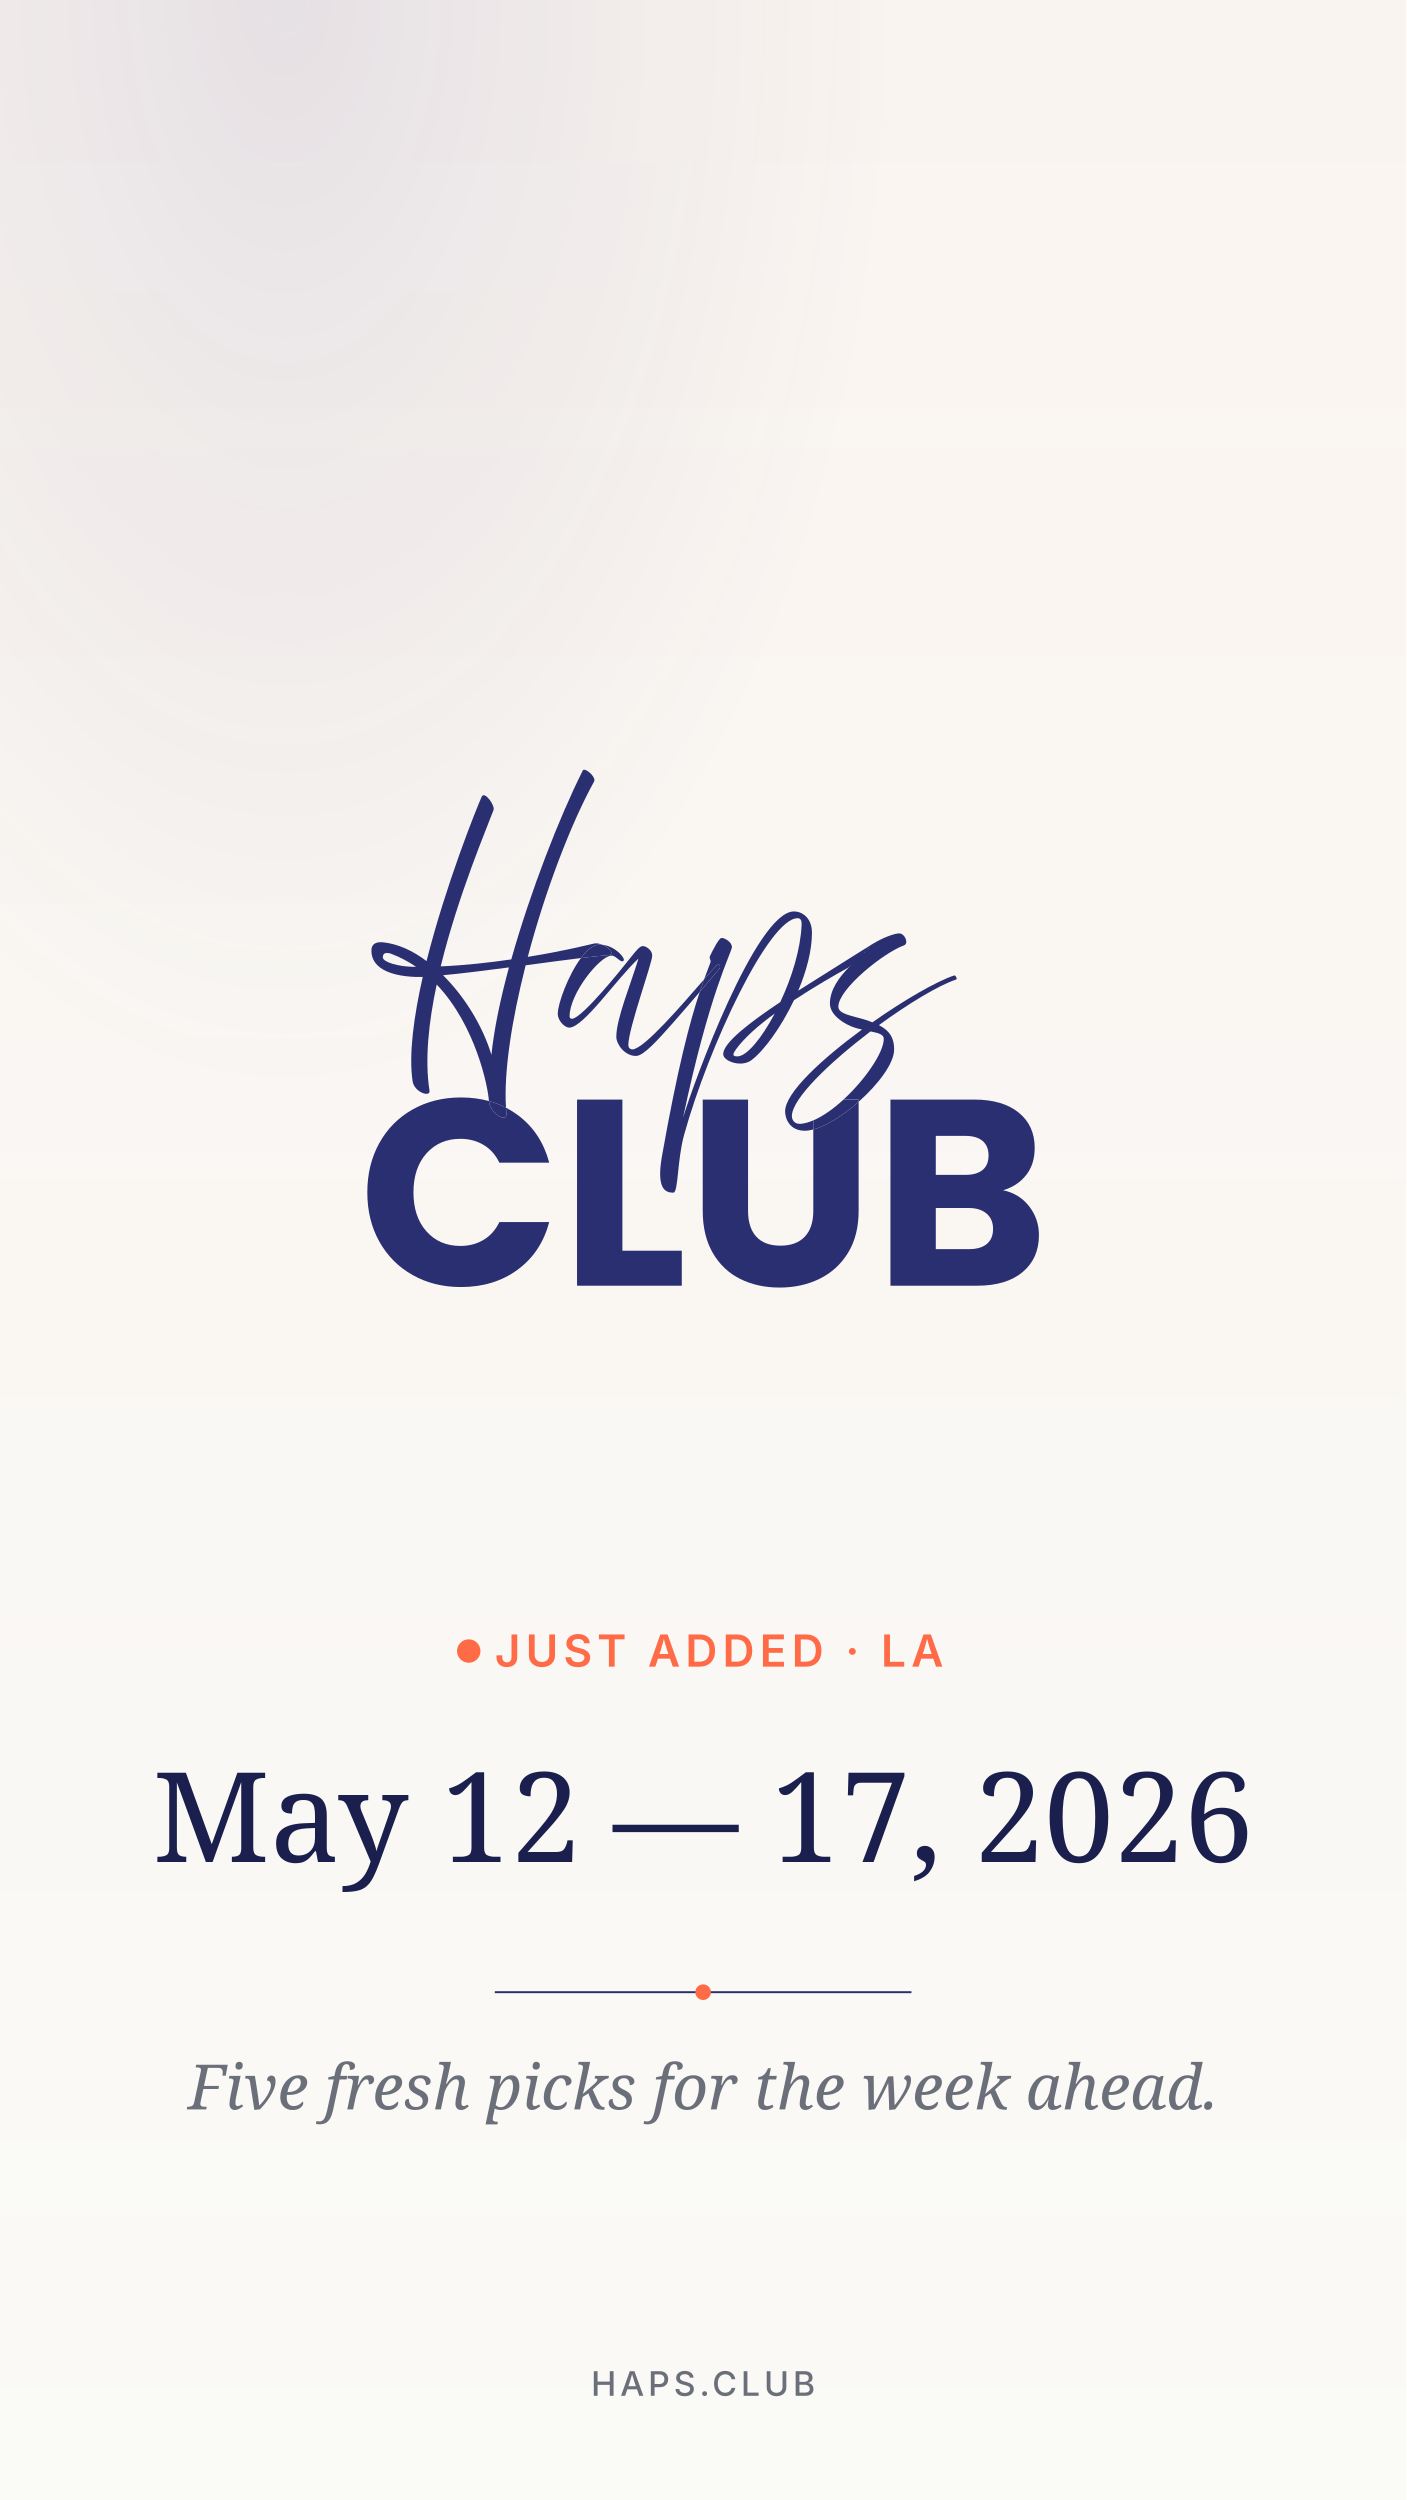
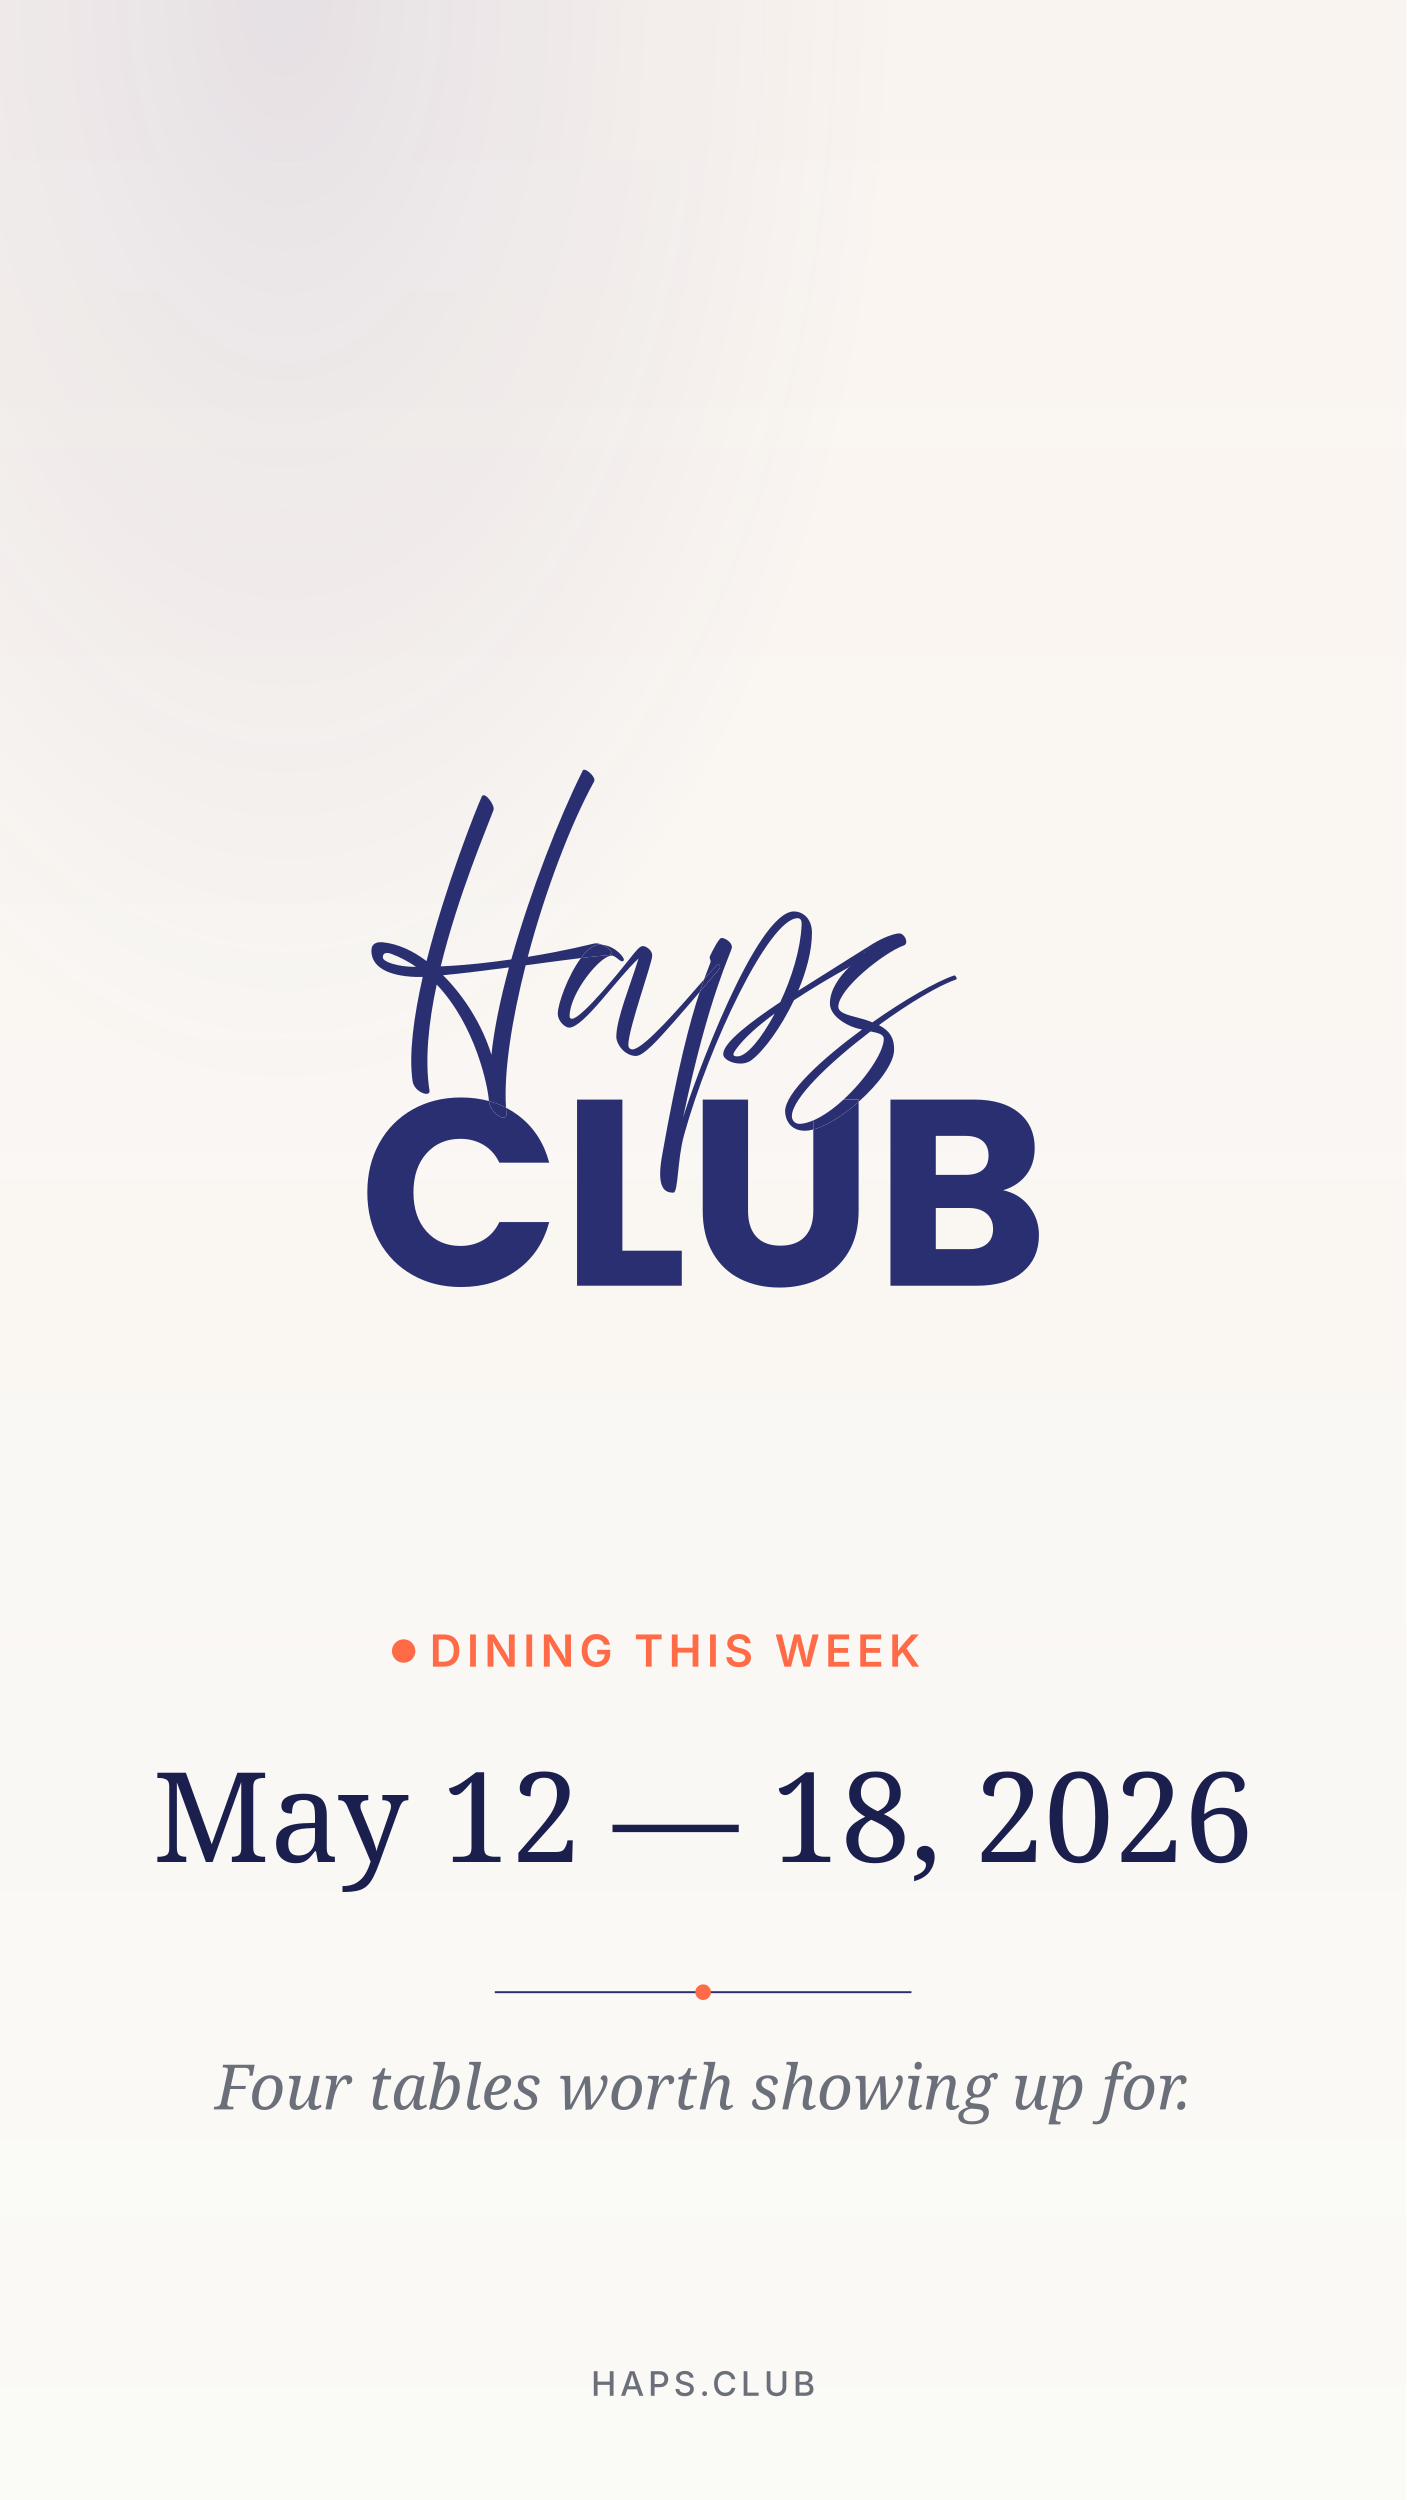
<svg xmlns="http://www.w3.org/2000/svg" viewBox="0 0 1080 1920" width="1080" height="1920">
  <defs>
-     <radialGradient id="bg" cx="20%" cy="0%" r="80%">
+     <radialGradient id="s1-bg" cx="20%" cy="0%" r="80%">
      <stop offset="0%" stop-color="#292f71" stop-opacity="0.10" />
      <stop offset="55%" stop-color="#292f71" stop-opacity="0" />
    </radialGradient>
-     <linearGradient id="coral" x1="0%" y1="0%" x2="0%" y2="100%">
+     <linearGradient id="s1-coral" x1="0%" y1="0%" x2="0%" y2="100%">
      <stop offset="0%" stop-color="#FF6B47" stop-opacity="0.04" />
      <stop offset="100%" stop-color="#FF6B47" stop-opacity="0" />
    </linearGradient>
-     <symbol id="logo" viewBox="0 0 1100 1100">
+     <symbol id="hc-logo-navy" viewBox="0 0 1100 1100">
      <g fill="#292f71">
        <path d="M425.07,448.57c1.12,0,2.23.07,3.31.19-3.45-1.45-7.15-2.19-10.19-1.46-5.61,1.27-36.72,9.18-79.82,16.07,20.91-78.8,51.26-159.38,80.07-211.65,3.06-5.61-12.75-18.87-14.03-12.5-27.8,55.34-62.73,144.84-85.94,227.21-26.27,3.83-55.34,7.14-85.17,8.42,21.17-86.45,56.36-168.56,63.75-188.7,2.04-5.61-10.97-23.46-14.28-16.07-6.63,14.79-43.61,107.1-66.56,198.39-16.83-12.75-34.94-20.91-52.79-22.7-6.63-.51-13.77.76-13.77,10.2,0,19.64,20.15,30.35,53.04,31.62h8.93c-10.71,47.43-17.09,93.33-12.24,125.97,2.04,13.26,21.68,19.89,20.4,11.22-5.87-36.98-1.02-82.62,8.67-128.01,47.18,49.47,61.97,123.68,62.99,140.25,0,.12.02.24.03.36,7.24,1.99,14.11,4.66,20.61,8.02-2.78-43.95,7.24-106.85,23.73-171.84,24.15-3.3,47.59-6.42,66.69-8.75,7.19-9.61,15.02-16.24,22.55-16.24ZM199.14,475.34c-16.06-.25-35.7-5.35-35.7-11.48s5.61-5.86,10.46-4.08c10.71,4.08,20.66,9.44,29.58,15.56h-4.34ZM294.51,581.68c-10.46-34.68-32.13-70.13-58.4-96.14,21.93-2.04,50.49-5.61,79.56-9.44-10.46,38.51-18.11,75.23-21.17,105.57Z" />
        <path d="M464.59,575.05c-1.27,0-4.84-.76-4.84-5.35,0-19.89,28.82-98.69,28.82-107.87,0-6.89-7.65-11.48-11.22-11.48s-7.14,4.08-15.81,15.05c-8.67,10.97-57.89,72.68-69.87,72.68-.77,0-2.81-.25-2.81-3.06,0-27.54,36.72-73.19,50.75-73.19,5.61,0,11.48,10.2,14.54,5.87,1.91-2.86-9.82-17.13-25.76-18.94,8.69,3.65,15.76,11.83,6.64,12.56-7.88.63-19.13,1.87-32.5,3.49-15.46,20.67-27.94,55.13-27.94,67.14,0,8.93,8.67,16.83,13.77,16.83,17.34,0,57.38-59.16,83.64-83.39-9.44,31.11-26.78,72.68-26.78,94.35,0,9.43,10.46,23.21,23.72,23.21,9.18,0,25.76-18.62,44.12-39.27,11.21-12.73,22.96-26.38,32.85-37.95,1.81-5.45,3.56-10.49,5.27-15.22-25.78,29.49-72.71,84.54-86.57,84.54Z" />
        <path d="M428.38,448.76c-1.09-.12-2.19-.19-3.31-.19-7.53,0-15.36,6.63-22.55,16.24,13.37-1.63,24.63-2.86,32.5-3.49,9.13-.73,2.05-8.91-6.64-12.56Z" />
        <path d="M756.76,446.54c-5.93,3.26-57.31,35.95-91.99,57.62,9.95-23.46,16.58-48.45,16.58-69.87,0-18.11-11.99-25.76-21.67-25.76-45.65,0-121.64,207.83-133.88,248.89,31.37-149.43,58.4-199.16,58.91-205.53.51-6.38-9.69-12.24-13-11.22-3.06,1.02-10.2,14.79-13.52,21.93-.51,1.27-.25,2.81.25,3.83l.25.51c.51,1.28.51,2.29,0,3.57-2.41,6.22-4.91,12.76-7.53,20.01,6.95-7.95,12.37-14.04,15.18-16.69,3.57-3.31,5.1,1.79,3.32,3.83-.59.73-10.48,12.54-23.77,28.09-12.14,36.57-26.72,91.72-45.6,198.35-6.89,39.53,4.08,43.86,13.77,43.86,6.12,0,4.59-39.78,13.01-69.87,29.33-106.08,102.26-261.38,136.94-261.38,3.57,0,5.1,2.55,4.84,8.16-1.28,29.58-11.99,64.01-25.76,93.08-35.96,23.97-68.85,48.96-68.85,62.73,0,6.38,10.71,11.48,20.4,11.48,3.57,0,8.42-.51,13.26-3.83,15.56-11.48,36.21-40.04,51.77-72.68,24.81-16.37,50.03-30.81,66.45-39.84,5.96-5.98,12.02-11,16.76-14.73-2.14-1.17,15.21-15.25,13.88-14.53ZM591.58,583.47c-7.65.26-5.1-4.08-1.78-8.67,9.94-13.77,27.03-28.82,46.67-43.1-15.81,29.84-33.66,51.51-44.88,51.77Z" />
        <path d="M566.34,473.81c-2.81,2.65-8.23,8.75-15.18,16.69-1.71,4.73-3.46,9.77-5.27,15.22,13.28-15.56,23.18-27.36,23.77-28.09,1.79-2.04.25-7.14-3.32-3.83Z" />
        <path d="M780.53,575.31c0-13.26-4.33-22.18-18.36-29.58,35.7-26.01,71.91-47.94,93.33-55.08,1.53-.51-.77-5.36-2.55-4.85-21.93,7.4-60.69,29.84-98.69,56.61-3.06-1.27-6.38-2.55-9.95-3.57-14.28-4.34-31.11-6.38-31.11-15.3,0-21.68,55.34-65.54,79.05-73.95,6.38-2.29,1.27-14.54-5.61-14.54-5.87,0-20.52,5.5-31.11,12.24-5.61,3.57-4.66,4.47-6.14,5.89-1.09,1.06-2.76,1.01-5.1,5.04-1.33-.11-3.75.85-2.98,2.59-2.73,1.31-6.97,5.98-10.26,7.76-2.24,1.17.85.38-4.95,7.21-11.76,11.79-23.1,27.29-23.1,43.92,0,14.03,17.6,25.25,30.6,29.33,2.8.76,5.61,1.53,8.16,2.04-48.71,35.7-92.82,76.5-92.82,98.69,0,9.69,6.12,23.46,23.71,23.46,3.16,0,6.62-.53,10.29-1.51v-10.99c-4.98,2.13-9.81,3.56-14.37,4.08-7.91,1.02-11.47-4.33-11.47-9.18,0-21.17,45.65-64.77,94.86-102.26,9.44,1.79,16.07,3.57,16.07,8.92,0,16.32-22.27,49.13-48.61,73.3h18.25v2.69c23.55-20.85,42.85-46.41,42.85-62.99Z" />
        <path d="M291.49,637.38c-10.49-2.88-21.75-4.33-33.8-4.33-21.76,0-41.23,4.86-58.4,14.56-17.18,9.71-30.56,23.25-40.16,40.64-9.6,17.39-14.4,37.17-14.4,59.36s4.8,41.92,14.4,59.2c9.6,17.28,22.98,30.78,40.16,40.48,17.17,9.71,36.64,14.56,58.4,14.56,26.67,0,49.49-6.98,68.48-20.96,18.98-13.97,31.68-33.12,38.08-57.44h-60.16c-4.48,9.39-10.83,16.54-19.04,21.44-8.21,4.91-17.55,7.36-28,7.36-16.85,0-30.51-5.87-40.96-17.6-10.46-11.73-15.68-27.41-15.68-47.04s5.22-35.31,15.68-47.04c10.45-11.73,24.1-17.6,40.96-17.6,10.45,0,19.79,2.46,28,7.36,8.21,4.91,14.56,12.05,19.04,21.44h60.16c-6.4-24.32-19.1-43.52-38.08-57.6-4.47-3.32-9.17-6.23-14.07-8.77.14,2.27.31,4.5.52,6.66,1.27,12.9-20.05.2-21.13-14.69Z" />
        <path d="M312.62,652.06c-.21-2.16-.38-4.4-.52-6.66-6.5-3.36-13.36-6.04-20.61-8.02,1.09,14.89,22.4,27.59,21.13,14.69Z" />
        <polygon points="452.56 635.61 397.84 635.61 397.84 860.24 524.24 860.24 524.24 818 452.56 818 452.56 635.61" />
        <path d="M682.96,770c0,13.44-3.41,23.79-10.24,31.04-6.83,7.25-16.64,10.88-29.44,10.88s-22.51-3.62-29.12-10.88c-6.61-7.25-9.92-17.6-9.92-31.04v-134.4h-54.72v134.08c0,20.05,4.05,37.07,12.16,51.04,8.11,13.97,19.15,24.43,33.12,31.36,13.97,6.94,29.81,10.4,47.52,10.4s33.76-3.52,48.16-10.56c14.4-7.04,25.87-17.49,34.4-31.36,8.53-13.87,12.8-30.83,12.8-50.88v-131.39c-18,15.93-38.48,29.1-54.72,33.42v98.28Z" />
        <path d="M719.43,635.61c-11.89,10.91-24.6,20.04-36.47,25.12v10.99c16.24-4.32,36.72-17.49,54.72-33.42v-2.69h-18.25Z" />
        <path d="M943.44,764.4c-7.9-10.13-18.35-16.58-31.36-19.36,11.52-3.41,20.75-9.49,27.68-18.24,6.93-8.74,10.4-19.73,10.4-32.96,0-17.92-6.46-32.1-19.36-42.56-12.91-10.45-30.77-15.68-53.6-15.68h-101.12v224.64h104.64c23.46,0,41.76-5.49,54.88-16.48,13.12-10.98,19.68-25.86,19.68-44.64,0-13.01-3.95-24.58-11.84-34.72ZM830.79,679.44h35.84c8.96,0,15.84,2.03,20.64,6.08,4.8,4.05,7.2,9.92,7.2,17.6s-2.4,13.5-7.2,17.44c-4.8,3.95-11.68,5.92-20.64,5.92h-35.84v-47.04ZM892.4,809.84c-5.02,4.16-12.11,6.24-21.28,6.24h-40.32v-49.6h39.68c9.17,0,16.37,2.24,21.6,6.72,5.23,4.48,7.84,10.67,7.84,18.56s-2.51,13.92-7.52,18.08Z" />
      </g>
    </symbol>
  </defs>
  <rect width="1080" height="1920" fill="#FAFAF7" />
-   <rect width="1080" height="1920" fill="url(#bg)" />
-   <rect width="1080" height="1920" fill="url(#coral)" />
-   <use href="#logo" x="190" y="440" width="700" height="700" />
-   <circle cx="360" cy="1268" r="9" fill="#FF6B47" />
-   <text x="380" y="1280" font-family="Inter, sans-serif" font-size="34" font-weight="600" fill="#FF6B47" letter-spacing="4">JUST ADDED · LA</text>
-   <text x="540" y="1430" font-family="Instrument Serif, Georgia, serif" font-size="96" text-anchor="middle" fill="#1a1f4d">May 12 — 17, 2026</text>
+   <rect width="1080" height="1920" fill="url(#s1-bg)" />
+   <rect width="1080" height="1920" fill="url(#s1-coral)" />
+   <use href="#hc-logo-navy" x="190" y="440" width="700" height="700" />
+   <g transform="translate(540, 1280)">
+     <circle cx="-230" cy="-12" r="9" fill="#FF6B47" />
+     <text x="-210" y="0" font-family="Inter, sans-serif" font-size="34" font-weight="600" fill="#FF6B47" letter-spacing="4">DINING THIS WEEK</text>
+   </g>
+   <text x="540" y="1430" font-family="Instrument Serif, Georgia, serif" font-size="96" text-anchor="middle" fill="#1a1f4d">May 12 — 18, 2026</text>
  <line x1="380" y1="1530" x2="700" y2="1530" stroke="#292f71" stroke-width="1.5" />
  <circle cx="540" cy="1530" r="6" fill="#FF6B47" />
-   <text x="540" y="1620" font-family="Instrument Serif, Georgia, serif" font-style="italic" font-size="48" text-anchor="middle" fill="#6B6F7A">Five fresh picks for the week ahead.</text>
+   <text x="540" y="1620" font-family="Instrument Serif, Georgia, serif" font-style="italic" font-size="48" text-anchor="middle" fill="#6B6F7A">Four tables worth showing up for.</text>
  <text x="540" y="1840" font-family="Inter, sans-serif" font-size="26" font-weight="500" text-anchor="middle" fill="#6B6F7A" letter-spacing="3">HAPS.CLUB</text>
</svg>
